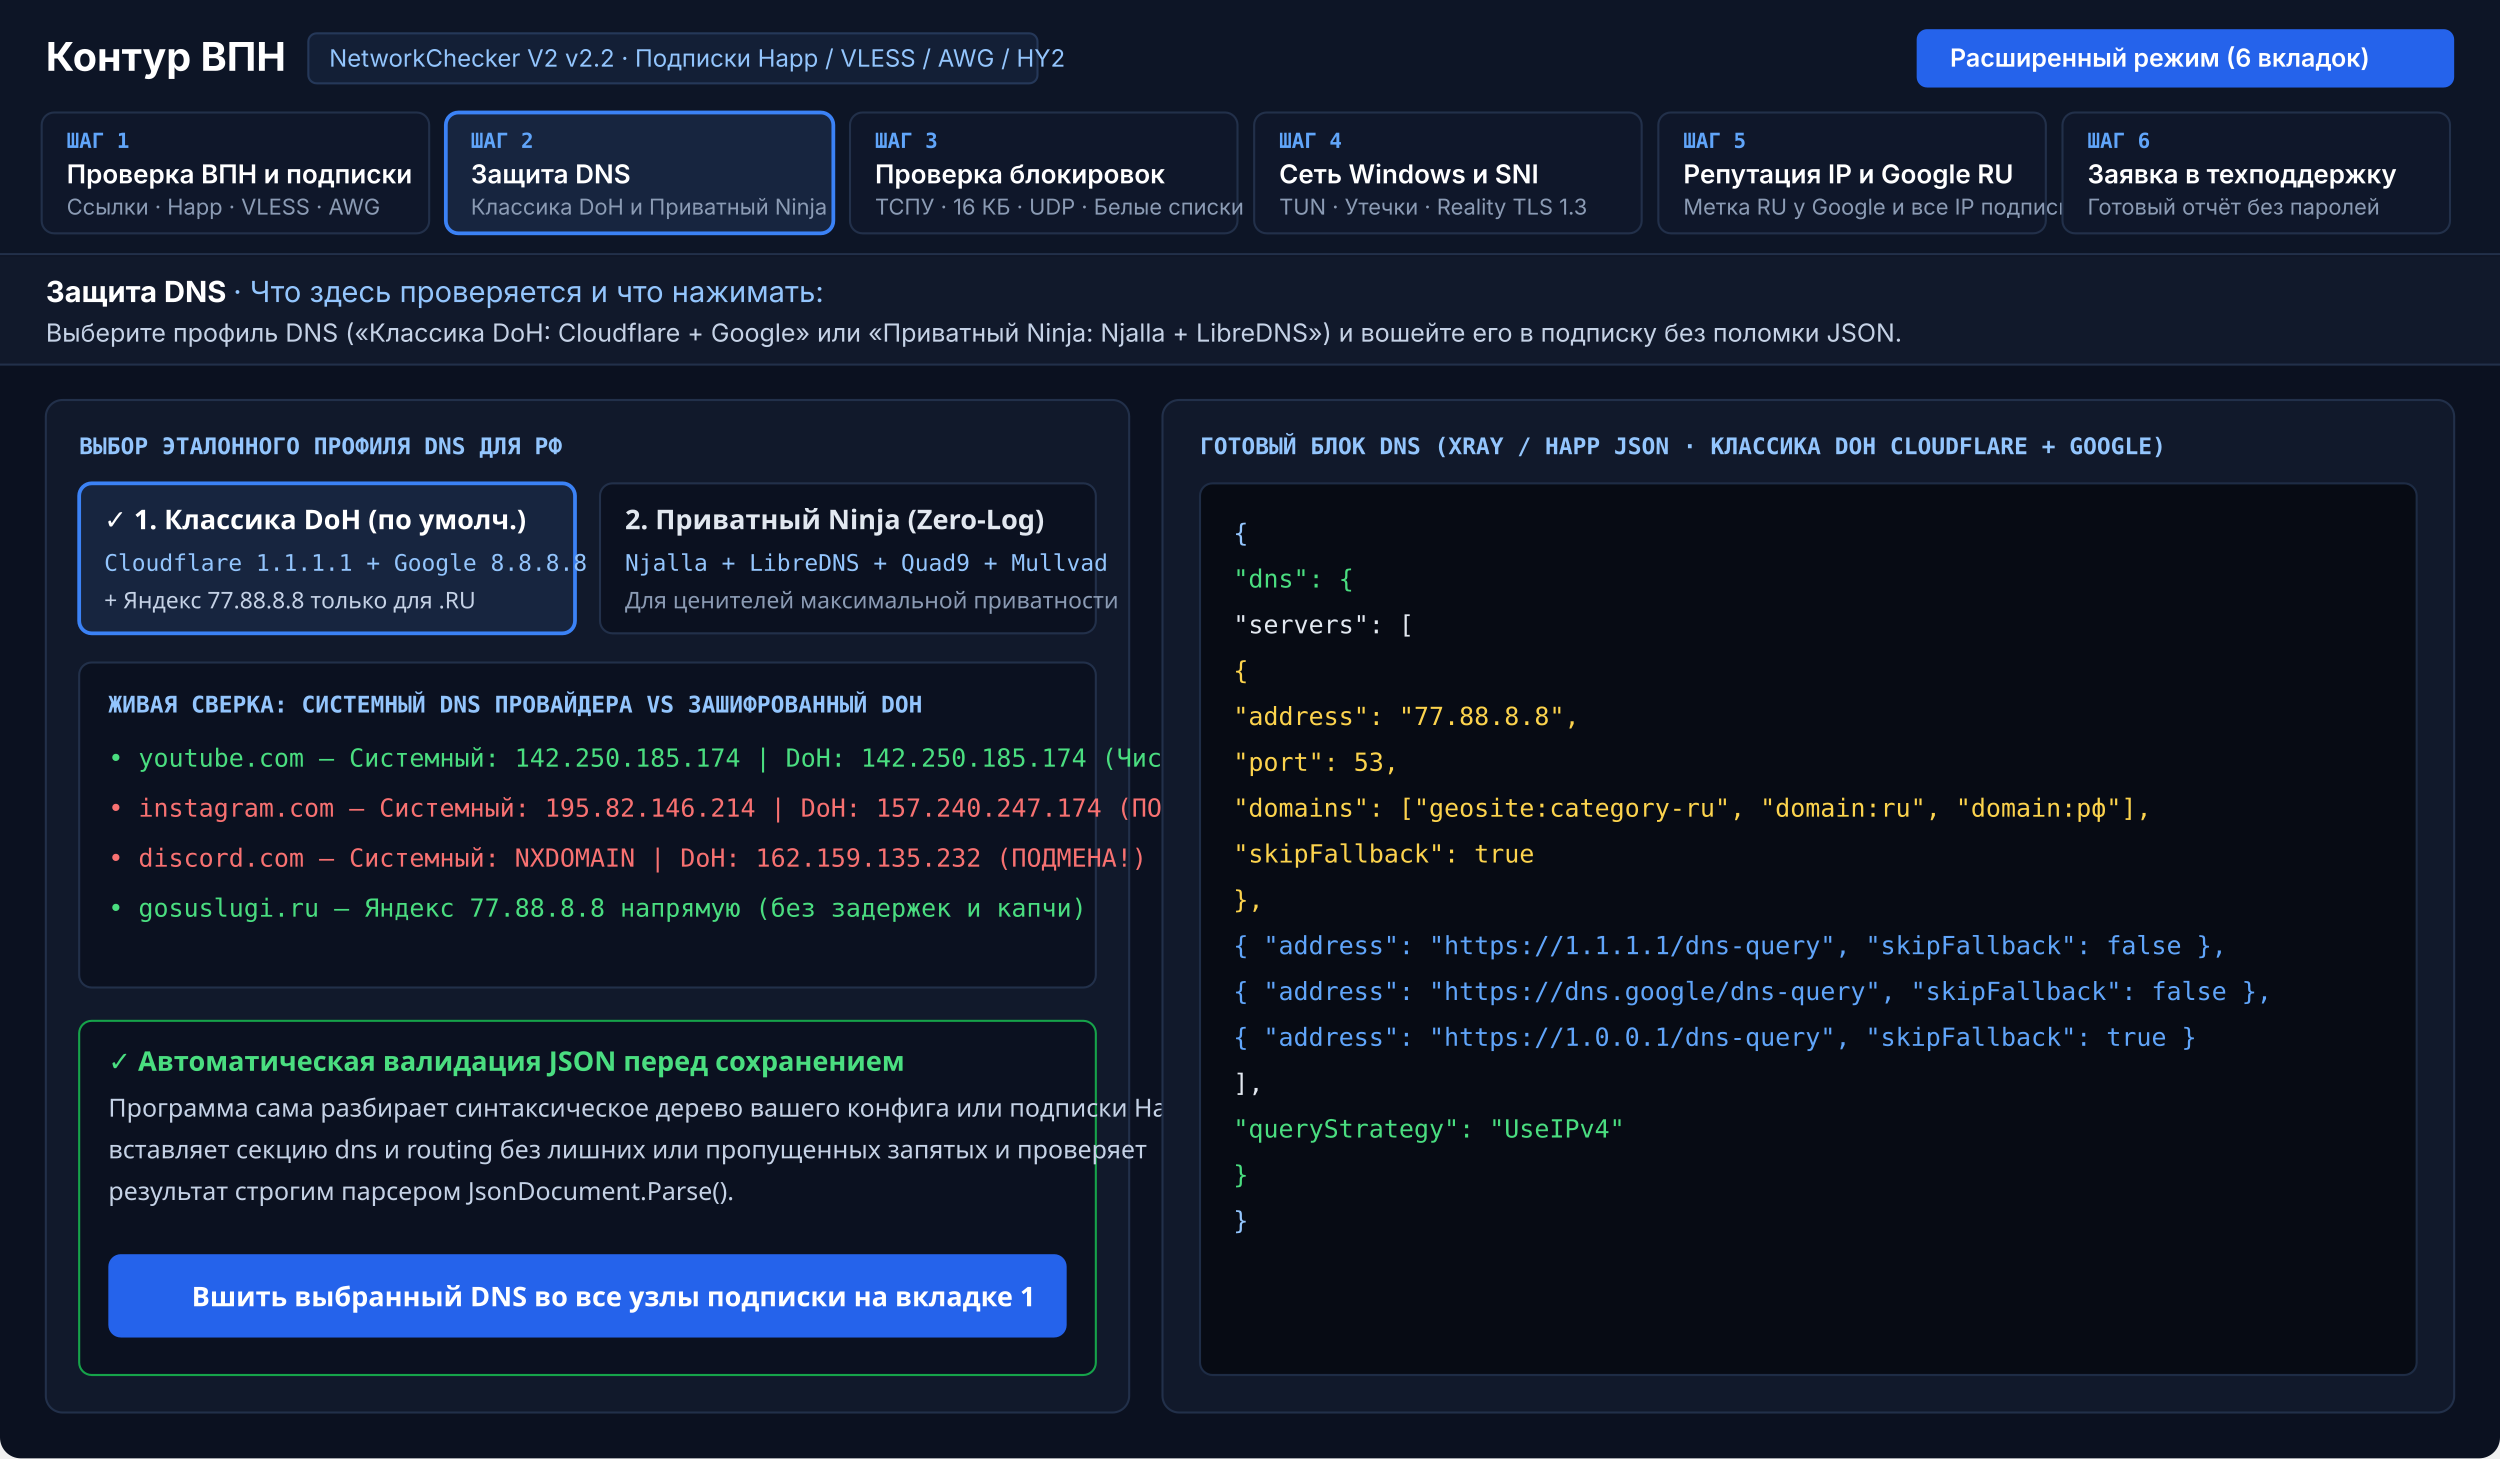
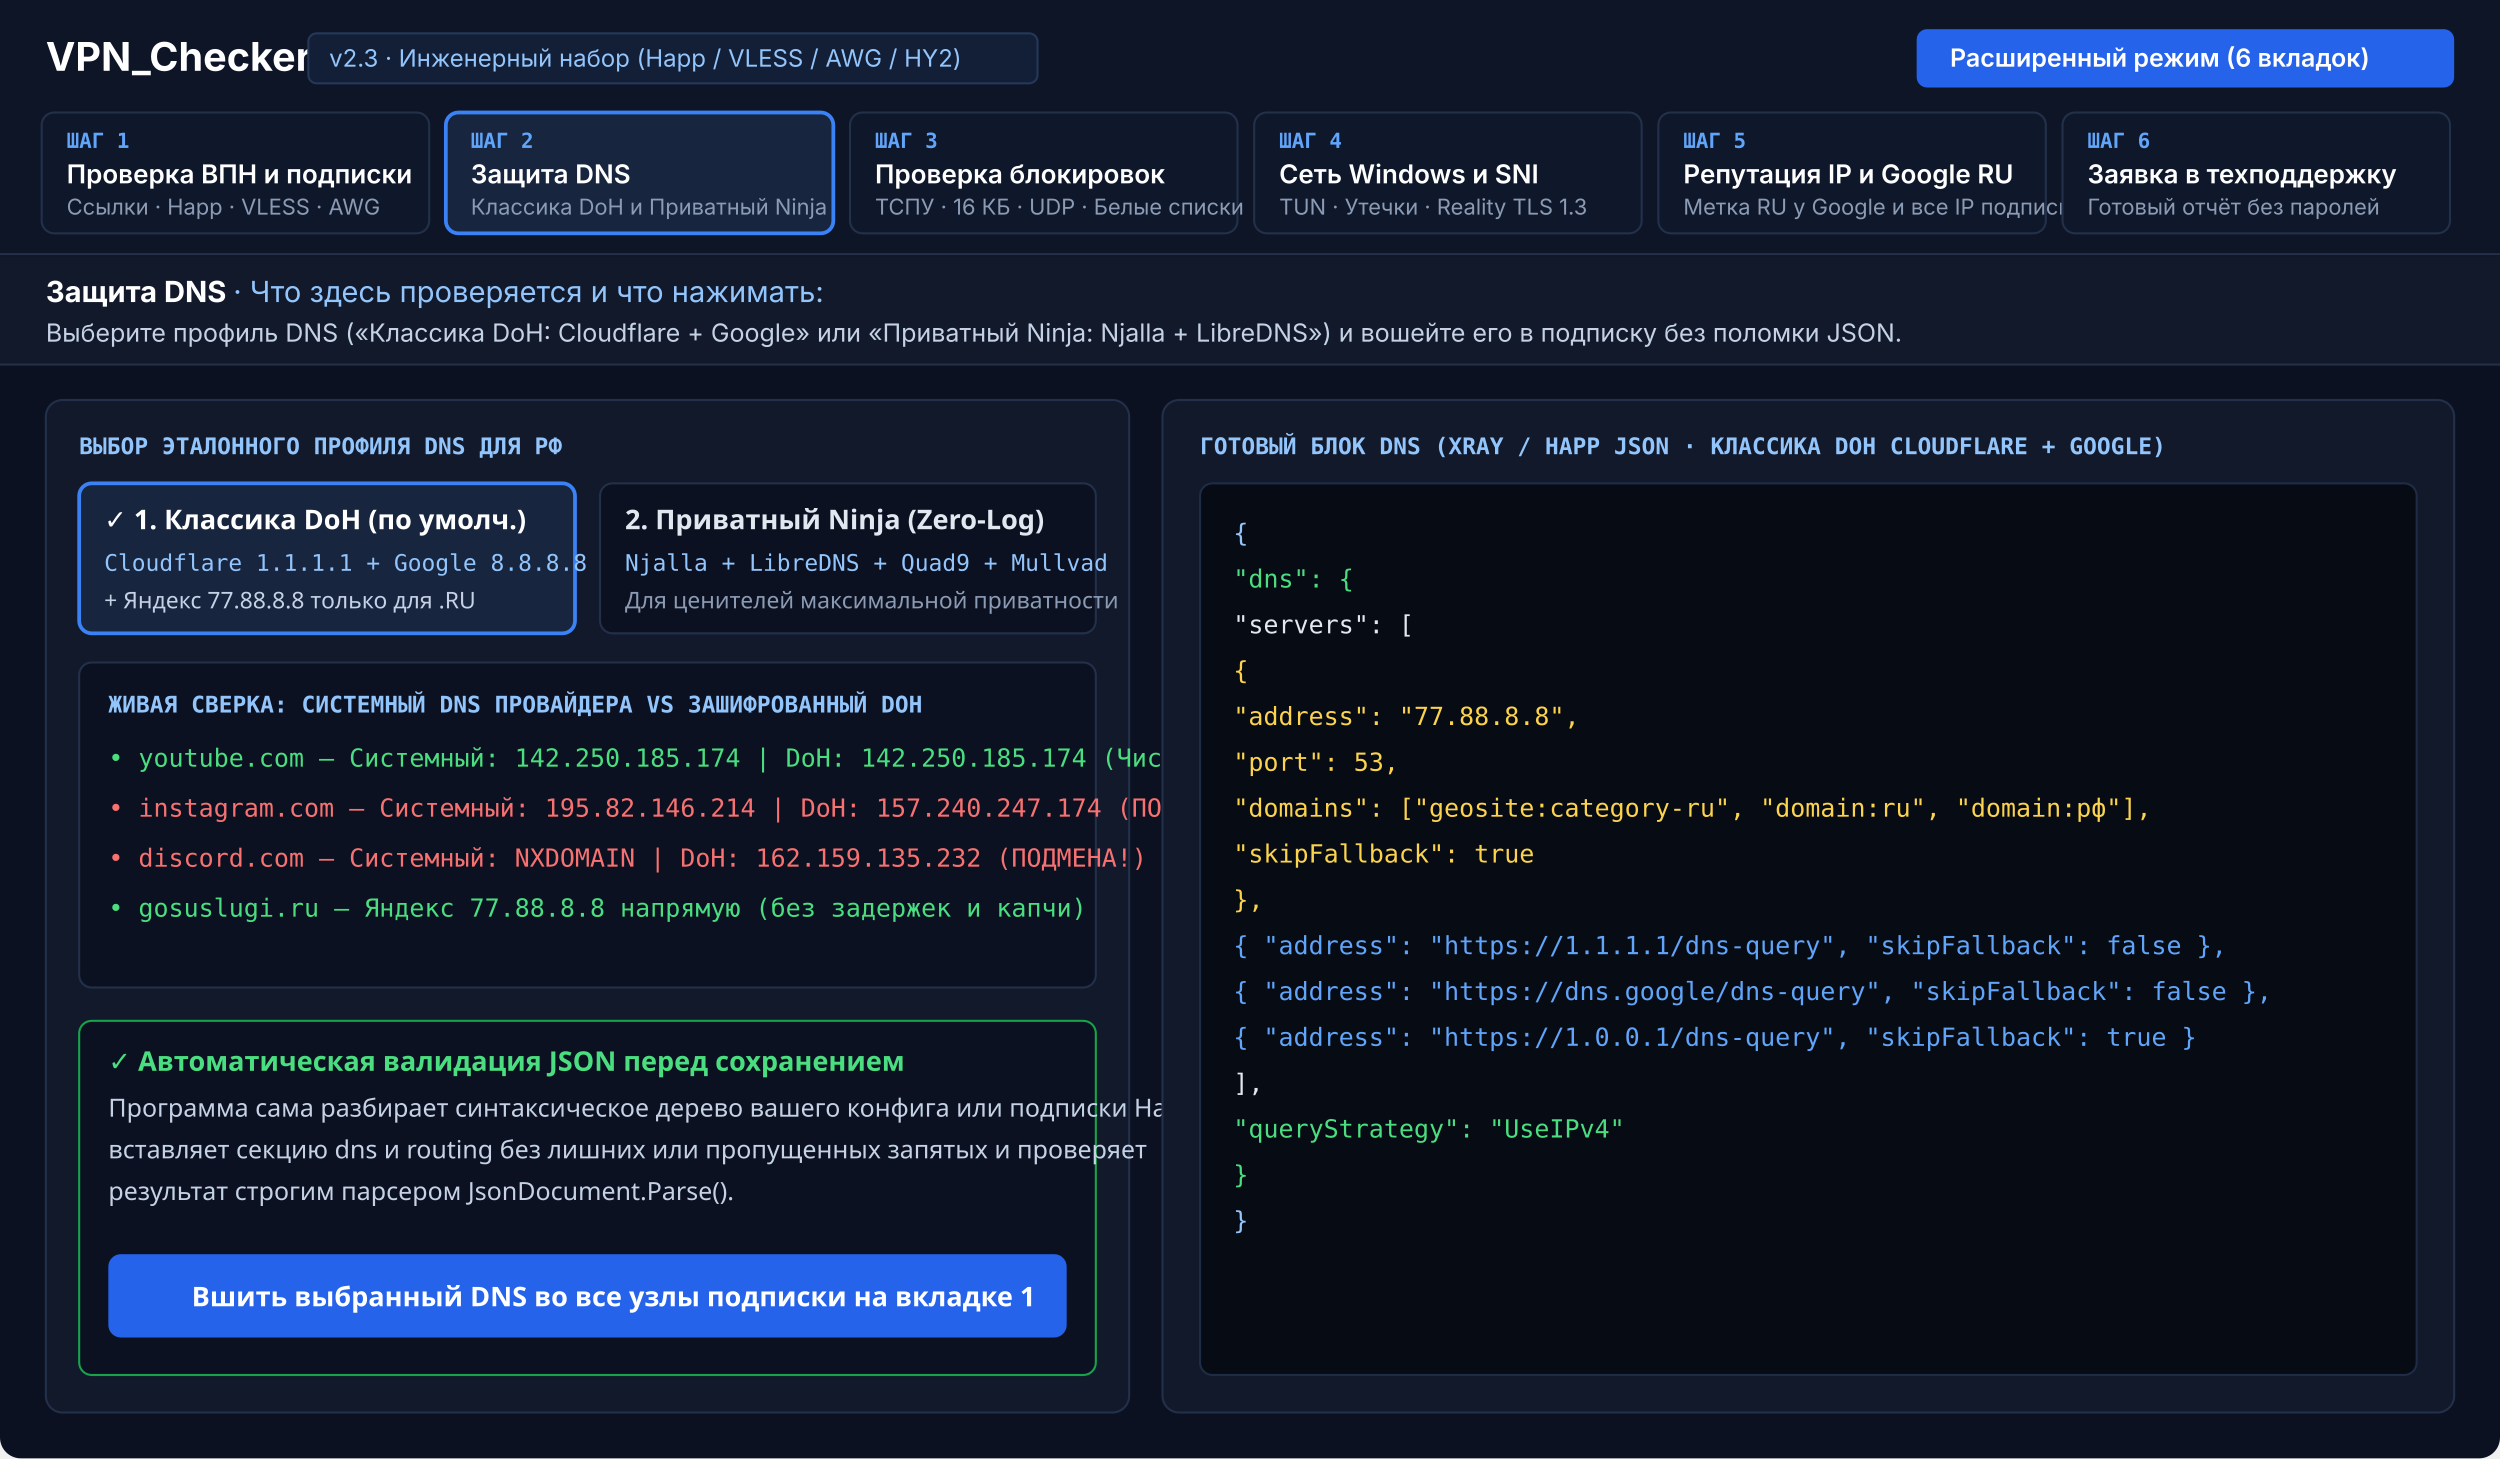
<svg xmlns="http://www.w3.org/2000/svg" viewBox="0 0 1200 700" width="1200" height="700">
  <rect width="1200" height="700" fill="#0B1120" rx="10" />
  <rect x="0" y="0" width="1200" height="122" fill="#0D1526" />
  <line x1="0" y1="122" x2="1200" y2="122" stroke="#22304A" stroke-width="1" />
-   <text x="22" y="34" fill="#FFFFFF" font-family="Segoe UI, Inter, sans-serif" font-size="19" font-weight="bold">Контур ВПН</text>
+   <text x="22" y="34" fill="#FFFFFF" font-family="Segoe UI, Inter, sans-serif" font-size="19" font-weight="bold">VPN_Checker</text>
  <rect x="148" y="16" width="350" height="24" rx="4" fill="#131F36" stroke="#253859" />
-   <text x="158" y="32" fill="#93C5FD" font-family="Segoe UI, Inter, sans-serif" font-size="11.5">NetworkChecker V2 v2.2 · Подписки Happ / VLESS / AWG / HY2</text>
+   <text x="158" y="32" fill="#93C5FD" font-family="Segoe UI, Inter, sans-serif" font-size="11.5">v2.3 · Инженерный набор (Happ / VLESS / AWG / HY2)</text>
  <rect x="920" y="14" width="258" height="28" rx="5" fill="#2563EB" />
  <text x="936" y="32" fill="#FFFFFF" font-family="Segoe UI, Inter, sans-serif" font-size="12" font-weight="600">Расширенный режим (6 вкладок)</text>
  <rect x="20" y="54" width="186" height="58" rx="6" fill="#0F172A" stroke="#22304A" stroke-width="1" />
  <text x="32" y="71" fill="#60A5FA" font-family="Consolas, monospace" font-size="10" font-weight="bold">ШАГ 1</text>
  <text x="32" y="88" fill="#FFFFFF" font-family="Segoe UI, Inter, sans-serif" font-size="12.5" font-weight="600">Проверка ВПН и подписки</text>
  <text x="32" y="103" fill="#8B9BB4" font-family="Segoe UI, Inter, sans-serif" font-size="10.5">Ссылки · Happ · VLESS · AWG</text>
  <rect x="214" y="54" width="186" height="58" rx="6" fill="#17253F" stroke="#3B82F6" stroke-width="1.8" />
  <text x="226" y="71" fill="#60A5FA" font-family="Consolas, monospace" font-size="10" font-weight="bold">ШАГ 2</text>
  <text x="226" y="88" fill="#FFFFFF" font-family="Segoe UI, Inter, sans-serif" font-size="12.5" font-weight="600">Защита DNS</text>
  <text x="226" y="103" fill="#8B9BB4" font-family="Segoe UI, Inter, sans-serif" font-size="10.5">Классика DoH и Приватный Ninja</text>
  <rect x="408" y="54" width="186" height="58" rx="6" fill="#0F172A" stroke="#22304A" stroke-width="1" />
  <text x="420" y="71" fill="#60A5FA" font-family="Consolas, monospace" font-size="10" font-weight="bold">ШАГ 3</text>
  <text x="420" y="88" fill="#FFFFFF" font-family="Segoe UI, Inter, sans-serif" font-size="12.5" font-weight="600">Проверка блокировок</text>
  <text x="420" y="103" fill="#8B9BB4" font-family="Segoe UI, Inter, sans-serif" font-size="10.5">ТСПУ · 16 КБ · UDP · Белые списки</text>
  <rect x="602" y="54" width="186" height="58" rx="6" fill="#0F172A" stroke="#22304A" stroke-width="1" />
  <text x="614" y="71" fill="#60A5FA" font-family="Consolas, monospace" font-size="10" font-weight="bold">ШАГ 4</text>
  <text x="614" y="88" fill="#FFFFFF" font-family="Segoe UI, Inter, sans-serif" font-size="12.5" font-weight="600">Сеть Windows и SNI</text>
  <text x="614" y="103" fill="#8B9BB4" font-family="Segoe UI, Inter, sans-serif" font-size="10.5">TUN · Утечки · Reality TLS 1.3</text>
  <rect x="796" y="54" width="186" height="58" rx="6" fill="#0F172A" stroke="#22304A" stroke-width="1" />
  <text x="808" y="71" fill="#60A5FA" font-family="Consolas, monospace" font-size="10" font-weight="bold">ШАГ 5</text>
  <text x="808" y="88" fill="#FFFFFF" font-family="Segoe UI, Inter, sans-serif" font-size="12.5" font-weight="600">Репутация IP и Google RU</text>
  <text x="808" y="103" fill="#8B9BB4" font-family="Segoe UI, Inter, sans-serif" font-size="10.5">Метка RU у Google и все IP подписки</text>
  <rect x="990" y="54" width="186" height="58" rx="6" fill="#0F172A" stroke="#22304A" stroke-width="1" />
  <text x="1002" y="71" fill="#60A5FA" font-family="Consolas, monospace" font-size="10" font-weight="bold">ШАГ 6</text>
  <text x="1002" y="88" fill="#FFFFFF" font-family="Segoe UI, Inter, sans-serif" font-size="12.5" font-weight="600">Заявка в техподдержку</text>
  <text x="1002" y="103" fill="#8B9BB4" font-family="Segoe UI, Inter, sans-serif" font-size="10.5">Готовый отчёт без паролей</text>
  <rect x="0" y="123" width="1200" height="52" fill="#11192B" />
  <line x1="0" y1="175" x2="1200" y2="175" stroke="#22304A" stroke-width="1" />
  <text x="22" y="145" fill="#FFFFFF" font-family="Segoe UI, Inter, sans-serif" font-size="14" font-weight="bold">Защита DNS <tspan fill="#93C5FD" font-weight="normal">· Что здесь проверяется и что нажимать:</tspan>
  </text>
  <text x="22" y="164" fill="#C5D2E6" font-family="Segoe UI, Inter, sans-serif" font-size="12">Выберите профиль DNS («Классика DoH: Cloudflare + Google» или «Приватный Ninja: Njalla + LibreDNS») и вошейте его в подписку без поломки JSON.</text>
  <rect x="22" y="192" width="520" height="486" rx="8" fill="#11192B" stroke="#22304A" />
  <text x="38" y="218" fill="#93C5FD" font-family="Consolas, monospace" font-size="11" font-weight="bold">ВЫБОР ЭТАЛОННОГО ПРОФИЛЯ DNS ДЛЯ РФ</text>
  <rect x="38" y="232" width="238" height="72" rx="6" fill="#17253F" stroke="#3B82F6" stroke-width="1.8" />
  <text x="50" y="254" fill="#FFFFFF" font-family="Segoe UI, sans-serif" font-size="13" font-weight="bold">✓ 1. Классика DoH (по умолч.)</text>
  <text x="50" y="274" fill="#93C5FD" font-family="Consolas, monospace" font-size="11">Cloudflare 1.1.1.1 + Google 8.8.8.8</text>
  <text x="50" y="292" fill="#C5D2E6" font-family="Segoe UI, sans-serif" font-size="11">+ Яндекс 77.88.8.8 только для .RU</text>
  <rect x="288" y="232" width="238" height="72" rx="6" fill="#0B1120" stroke="#22304A" />
  <text x="300" y="254" fill="#E2E8F0" font-family="Segoe UI, sans-serif" font-size="13" font-weight="bold">2. Приватный Ninja (Zero-Log)</text>
  <text x="300" y="274" fill="#93C5FD" font-family="Consolas, monospace" font-size="11">Njalla + LibreDNS + Quad9 + Mullvad</text>
  <text x="300" y="292" fill="#8B9BB4" font-family="Segoe UI, sans-serif" font-size="11">Для ценителей максимальной приватности</text>
  <rect x="38" y="318" width="488" height="156" rx="6" fill="#0B1120" stroke="#22304A" />
  <text x="52" y="342" fill="#93C5FD" font-family="Consolas, monospace" font-size="11" font-weight="bold">ЖИВАЯ СВЕРКА: СИСТЕМНЫЙ DNS ПРОВАЙДЕРА VS ЗАШИФРОВАННЫЙ DOH</text>
  <text x="52" y="368" fill="#4ADE80" font-family="Consolas, monospace" font-size="12">• youtube.com      — Системный: 142.250.185.174 | DoH: 142.250.185.174 (Чисто)</text>
  <text x="52" y="392" fill="#F87171" font-family="Consolas, monospace" font-size="12">• instagram.com    — Системный: 195.82.146.214  | DoH: 157.240.247.174 (ПОДМЕНА!)</text>
  <text x="52" y="416" fill="#F87171" font-family="Consolas, monospace" font-size="12">• discord.com      — Системный: NXDOMAIN        | DoH: 162.159.135.232 (ПОДМЕНА!)</text>
  <text x="52" y="440" fill="#4ADE80" font-family="Consolas, monospace" font-size="12">• gosuslugi.ru     — Яндекс 77.88.8.8 напрямую (без задержек и капчи)</text>
  <rect x="38" y="490" width="488" height="170" rx="6" fill="#0B1120" stroke="#16A34A" />
  <text x="52" y="514" fill="#4ADE80" font-family="Segoe UI, sans-serif" font-size="13" font-weight="bold">✓ Автоматическая валидация JSON перед сохранением</text>
  <text x="52" y="536" fill="#C5D2E6" font-family="Segoe UI, sans-serif" font-size="12">Программа сама разбирает синтаксическое дерево вашего конфига или подписки Happ,</text>
  <text x="52" y="556" fill="#C5D2E6" font-family="Segoe UI, sans-serif" font-size="12">вставляет секцию dns и routing без лишних или пропущенных запятых и проверяет</text>
  <text x="52" y="576" fill="#C5D2E6" font-family="Segoe UI, sans-serif" font-size="12">результат строгим парсером JsonDocument.Parse().</text>
  <rect x="52" y="602" width="460" height="40" rx="6" fill="#2563EB" />
  <text x="92" y="627" fill="#FFFFFF" font-family="Segoe UI, sans-serif" font-size="13" font-weight="bold">Вшить выбранный DNS во все узлы подписки на вкладке 1</text>
  <rect x="558" y="192" width="620" height="486" rx="8" fill="#11192B" stroke="#22304A" />
  <text x="576" y="218" fill="#93C5FD" font-family="Consolas, monospace" font-size="11" font-weight="bold">ГОТОВЫЙ БЛОК DNS (XRAY / HAPP JSON · КЛАССИКА DOH CLOUDFLARE + GOOGLE)</text>
  <rect x="576" y="232" width="584" height="428" rx="6" fill="#070B14" stroke="#1E2C45" />
  <text x="592" y="260" fill="#93C5FD" font-family="Consolas, monospace" font-size="12">{</text>
  <text x="592" y="282" fill="#4ADE80" font-family="Consolas, monospace" font-size="12">  "dns": {</text>
  <text x="592" y="304" fill="#E2E8F0" font-family="Consolas, monospace" font-size="12">    "servers": [</text>
  <text x="592" y="326" fill="#FCD34D" font-family="Consolas, monospace" font-size="12">      {</text>
  <text x="592" y="348" fill="#FCD34D" font-family="Consolas, monospace" font-size="12">        "address": "77.88.8.8",</text>
  <text x="592" y="370" fill="#FCD34D" font-family="Consolas, monospace" font-size="12">        "port": 53,</text>
  <text x="592" y="392" fill="#FCD34D" font-family="Consolas, monospace" font-size="12">        "domains": ["geosite:category-ru", "domain:ru", "domain:рф"],</text>
  <text x="592" y="414" fill="#FCD34D" font-family="Consolas, monospace" font-size="12">        "skipFallback": true</text>
  <text x="592" y="436" fill="#FCD34D" font-family="Consolas, monospace" font-size="12">      },</text>
  <text x="592" y="458" fill="#60A5FA" font-family="Consolas, monospace" font-size="12">      { "address": "https://1.1.1.1/dns-query", "skipFallback": false },</text>
  <text x="592" y="480" fill="#60A5FA" font-family="Consolas, monospace" font-size="12">      { "address": "https://dns.google/dns-query", "skipFallback": false },</text>
  <text x="592" y="502" fill="#60A5FA" font-family="Consolas, monospace" font-size="12">      { "address": "https://1.0.0.1/dns-query", "skipFallback": true }</text>
  <text x="592" y="524" fill="#E2E8F0" font-family="Consolas, monospace" font-size="12">    ],</text>
  <text x="592" y="546" fill="#4ADE80" font-family="Consolas, monospace" font-size="12">    "queryStrategy": "UseIPv4"</text>
  <text x="592" y="568" fill="#4ADE80" font-family="Consolas, monospace" font-size="12">  }</text>
  <text x="592" y="590" fill="#93C5FD" font-family="Consolas, monospace" font-size="12">}</text>
</svg>
